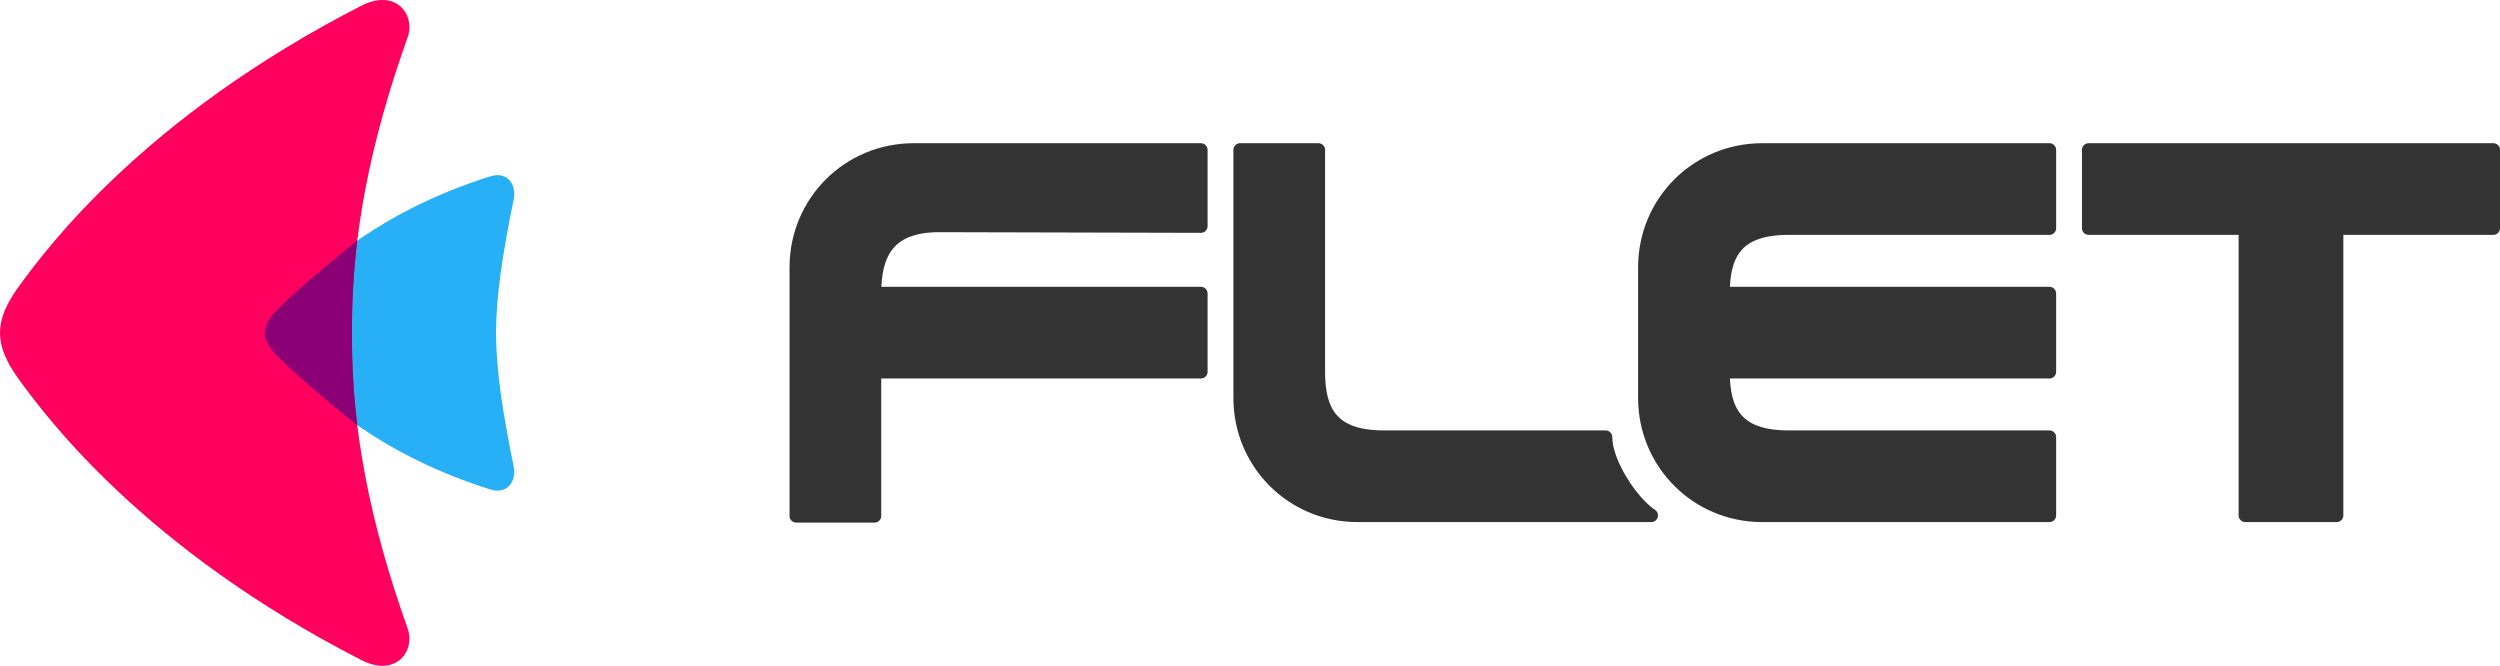
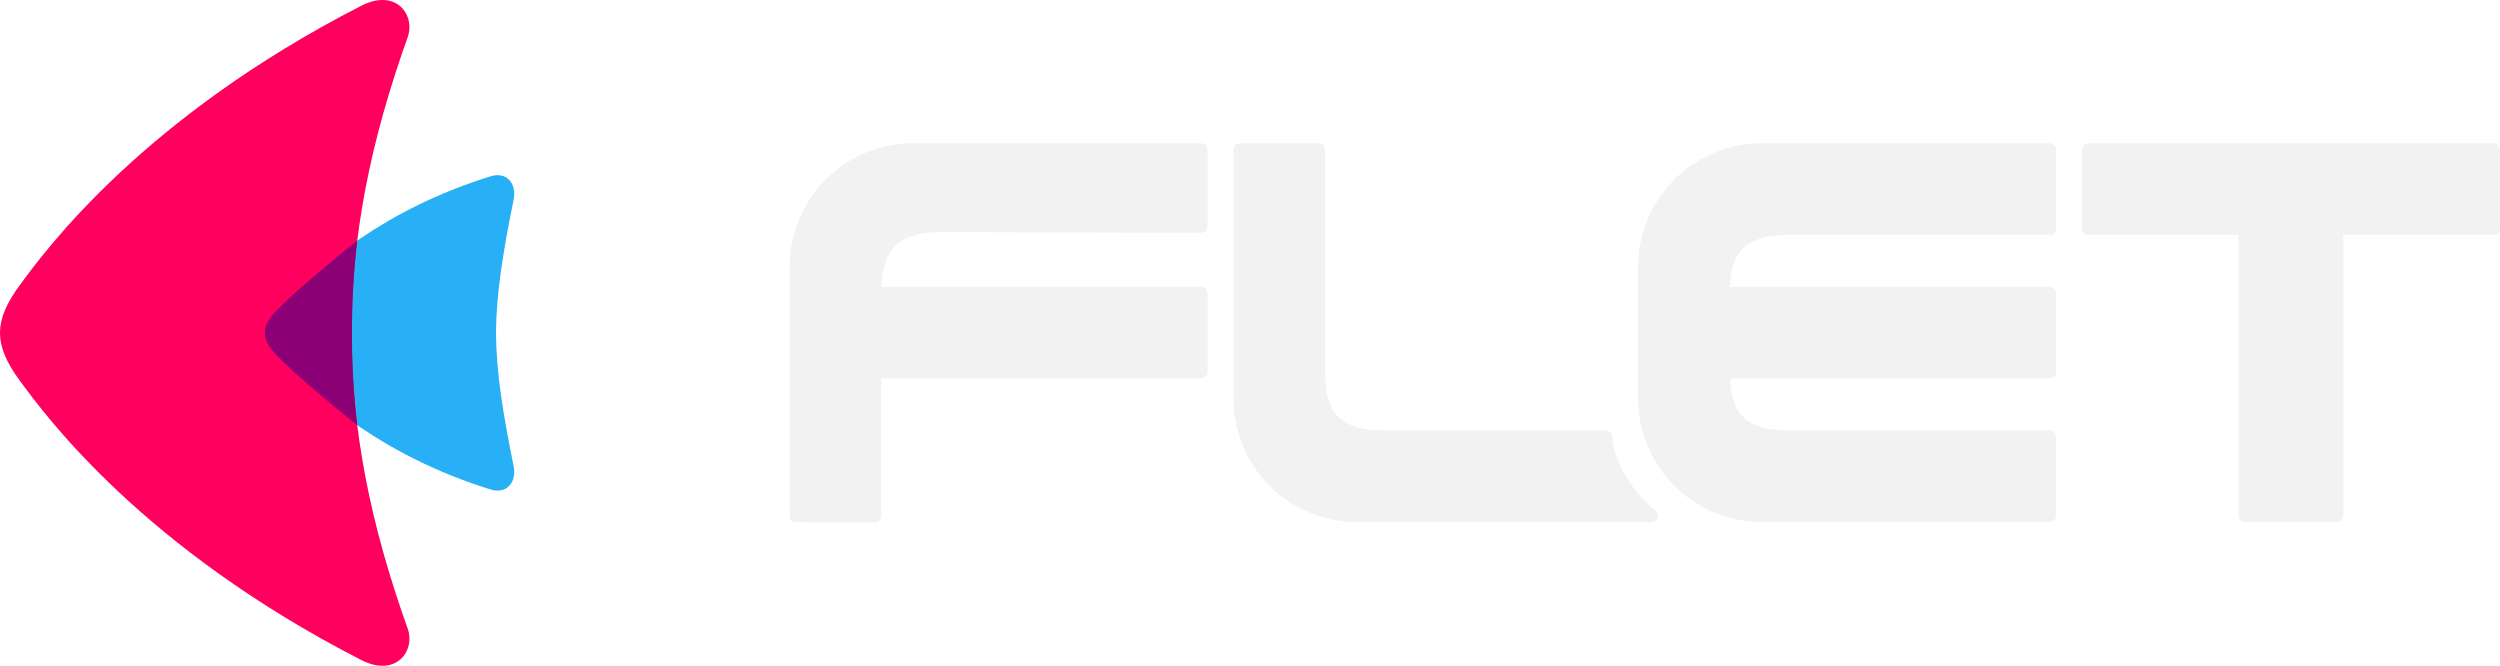
<svg xmlns="http://www.w3.org/2000/svg" viewBox="0 0 1915.023 510" role="img" aria-label="Flet" version="1.1" id="svg4" width="1915.023" height="510" xml:space="preserve">
  <defs id="defs4" />
-   <g id="g5" transform="translate(209.9096,54.80768)">
-     <path d="m 1390,60 h 310 v 60 h -120 v 220 h -70 V 120 h -120 z" id="path4" style="fill:#333333;fill-opacity:1;stroke:#333333;stroke-width:10.227;stroke-linecap:round;stroke-linejoin:round;stroke-dasharray:none;stroke-opacity:1" />
-     <path d="m 1050,150 c 0,-50 40,-90 90,-90 h 220 v 60 h -200 c -40,0 -50,20 -50,50 h 250 v 60 h -250 c 0,30 10,50 50,50 h 200 v 60 h -220 c -50,0 -90,-40 -90,-90 z" id="path3" style="fill:#333333;fill-opacity:1;stroke:#333333;stroke-width:10.227;stroke-linecap:round;stroke-linejoin:round;stroke-dasharray:none;stroke-opacity:1" />
-     <path d="m 740,60 h 60 v 170 c 0,30 10,50 50,50 50,0 100,0 170,0 0,20 20,50 35,60 H 830 c -50,0 -90,-40 -90,-90 z" id="path2" style="fill:#333333;fill-opacity:1;stroke:#333333;stroke-width:10.227;stroke-linecap:round;stroke-linejoin:round;stroke-dasharray:none;stroke-opacity:1" />
-     <path d="m 490,60 h 220 v 58.434 L 509.734,117.928 C 470,117.827 460,140 460,170 h 250 v 60 H 460 V 340.385 H 400 V 150 c 0,-50 40,-90 90,-90 z" id="path1-0" style="fill:#333333;fill-opacity:1;stroke:#333333;stroke-width:10.227;stroke-linecap:round;stroke-linejoin:round;stroke-dasharray:none;stroke-opacity:1" />
+   <g id="g6" transform="translate(219.9096,-460)">
+     <path d="m 1380,574.808 h 310 v 60 h -120 v 220 h -70 v -220 H 1380 Z" id="path4-3" style="fill:#f2f2f2;fill-opacity:1;stroke:#f2f2f2;stroke-width:10.227;stroke-linecap:round;stroke-linejoin:round;stroke-dasharray:none;stroke-opacity:1" />
+     <path d="m 1040,664.808 c 0,-50 40,-90 90,-90 h 220 v 60 h -200 c -40,0 -50,20 -50,50 h 250 v 60 h -250 c 0,30 10,50 50,50 h 200 v 60 h -220 c -50,0 -90,-40 -90,-90 z" id="path3-7" style="fill:#f2f2f2;fill-opacity:1;stroke:#f2f2f2;stroke-width:10.227;stroke-linecap:round;stroke-linejoin:round;stroke-dasharray:none;stroke-opacity:1" />
+     <path d="m 730,574.808 h 60 v 170 c 0,30 10,50 50,50 50,0 100,0 170,0 0,20 20,50 35,60 H 820 c -50,0 -90,-40 -90,-90 z" id="path2-9" style="fill:#f2f2f2;fill-opacity:1;stroke:#f2f2f2;stroke-width:10.227;stroke-linecap:round;stroke-linejoin:round;stroke-dasharray:none;stroke-opacity:1" />
+     <path d="M 480,574.808 H 700 V 633.242 L 499.734,632.736 C 460,632.635 450,654.808 450,684.808 h 250 v 60 H 450 V 855.192 L 390,855 V 664.808 c 0,-50 40,-90 90,-90 z" id="path1-0-0" style="fill:#f2f2f2;fill-opacity:1;stroke:#f2f2f2;stroke-width:10.227;stroke-linecap:round;stroke-linejoin:round;stroke-dasharray:none;stroke-opacity:1" />
  </g>
-   <g id="g18-6" transform="matrix(1.268514,0,0,1.268514,-42.90326,771.8591)">
-     <path d="m 200.638,-393.817 c -9.172,-9.553 -9.172,-17.719 0,-27.272 C 226.845,-448.383 266,-482 330,-502 c 9.965,-3.114 15.9,4.638 14,14 -6.548,32.266 -10.418,56.475 -10.686,80.547 0.268,24.072 4.138,48.281 10.686,80.547 1.9,9.362 -4.035,17.114 -14,14 -64,-20 -103.155,-53.617 -129.362,-80.911 z" id="path2-6-5-3-0-5-8-10-7" style="display:inline;mix-blend-mode:normal;fill:#27b0f5;fill-opacity:1;stroke-width:2.62;stroke-dasharray:none" />
-     <path d="m 45.578,-378.883 c -15.675,-21.427 -15.675,-35.712 0,-57.14 C 61.253,-457.45 120,-537.416 252,-605 c 20.929,-10.716 32.805,5.547 28,19 -22.769,63.754 -34.018,120.852 -33.745,178.547 -0.273,57.696 10.976,114.793 33.745,178.547 4.805,13.453 -7.071,29.716 -28,19 C 120,-277.49 61.253,-357.455 45.578,-378.883 Z" id="path1-7-1-7-9-5-9-6-8" style="fill:#ff005f;fill-opacity:1;stroke-width:0;stroke-dasharray:none" />
-     <path id="path5-7-0-3-8-3-0-0" style="display:inline;mix-blend-mode:normal;fill:#8c0075;fill-opacity:1;stroke-width:2.238;stroke-dasharray:none" d="m 199.459,-395.446 c -7.6,-8.413 -7.6,-15.6 0,-24.013 12.563,-13.907 50.058,-43.722 50.058,-43.722 -2.164,18.27 -3.204,37.067 -3.137,55.729 -0.067,18.661 0.973,37.458 3.137,55.729 0,0 -37.495,-29.815 -50.058,-43.722 z" />
+   <g id="g18-6-5" transform="matrix(1.268514,0,0,1.268514,-42.90327,771.8591)">
+     <path d="m 200.638,-393.817 c -9.172,-9.553 -9.172,-17.719 0,-27.272 C 226.845,-448.383 266,-482 330,-502 c 9.965,-3.114 15.9,4.638 14,14 -6.548,32.266 -10.418,56.475 -10.686,80.547 0.268,24.072 4.138,48.281 10.686,80.547 1.9,9.362 -4.035,17.114 -14,14 -64,-20 -103.155,-53.617 -129.362,-80.911 z" id="path2-6-5-3-0-5-8-10-7-9" style="display:inline;mix-blend-mode:normal;fill:#27b0f5;fill-opacity:1;stroke-width:2.62;stroke-dasharray:none" />
+     <path d="m 45.578,-378.883 c -15.675,-21.427 -15.675,-35.712 0,-57.14 C 61.253,-457.45 120,-537.416 252,-605 c 20.929,-10.716 32.805,5.547 28,19 -22.769,63.754 -34.018,120.852 -33.745,178.547 -0.273,57.696 10.976,114.793 33.745,178.547 4.805,13.453 -7.071,29.716 -28,19 C 120,-277.49 61.253,-357.455 45.578,-378.883 Z" id="path1-7-1-7-9-5-9-6-8-5" style="fill:#ff005f;fill-opacity:1;stroke-width:0;stroke-dasharray:none" />
+     <path id="path5-7-0-3-8-3-0-0-3" style="display:inline;mix-blend-mode:normal;fill:#8c0075;fill-opacity:1;stroke-width:2.238;stroke-dasharray:none" d="m 199.459,-395.446 c -7.6,-8.413 -7.6,-15.6 0,-24.013 12.563,-13.907 50.058,-43.722 50.058,-43.722 -2.164,18.27 -3.204,37.067 -3.137,55.729 -0.067,18.661 0.973,37.458 3.137,55.729 0,0 -37.495,-29.815 -50.058,-43.722 z" />
  </g>
</svg>
